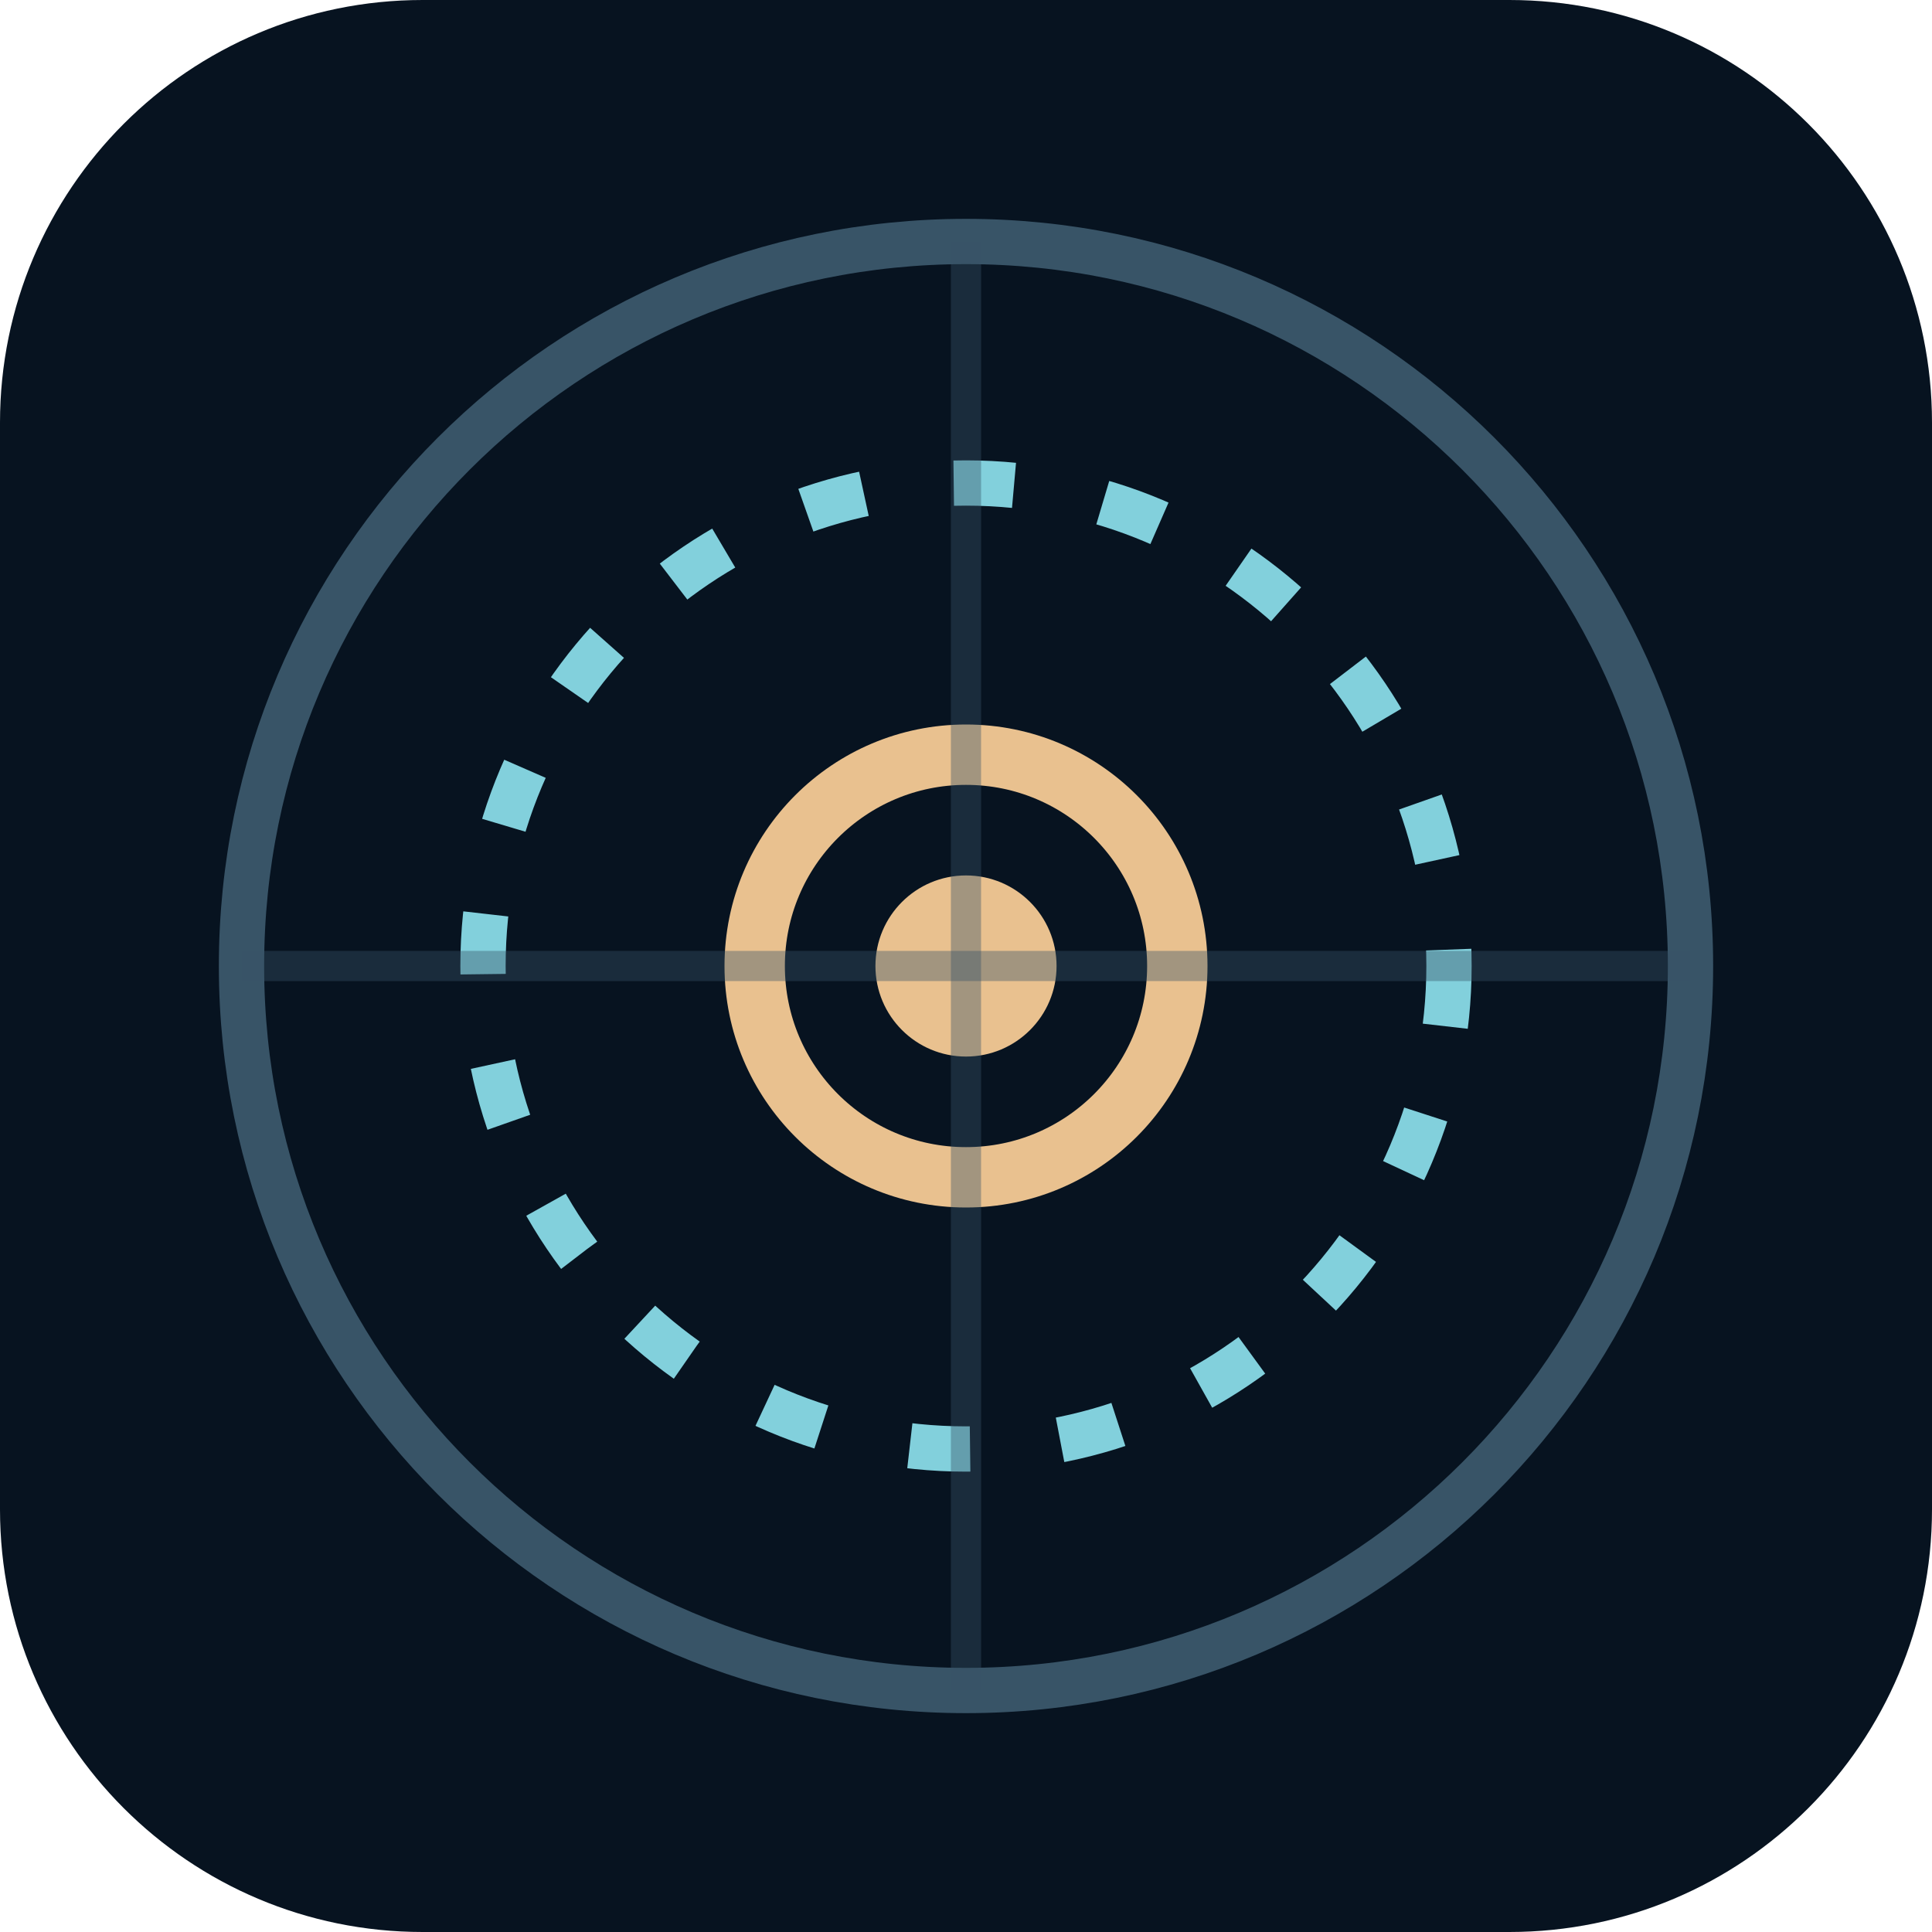
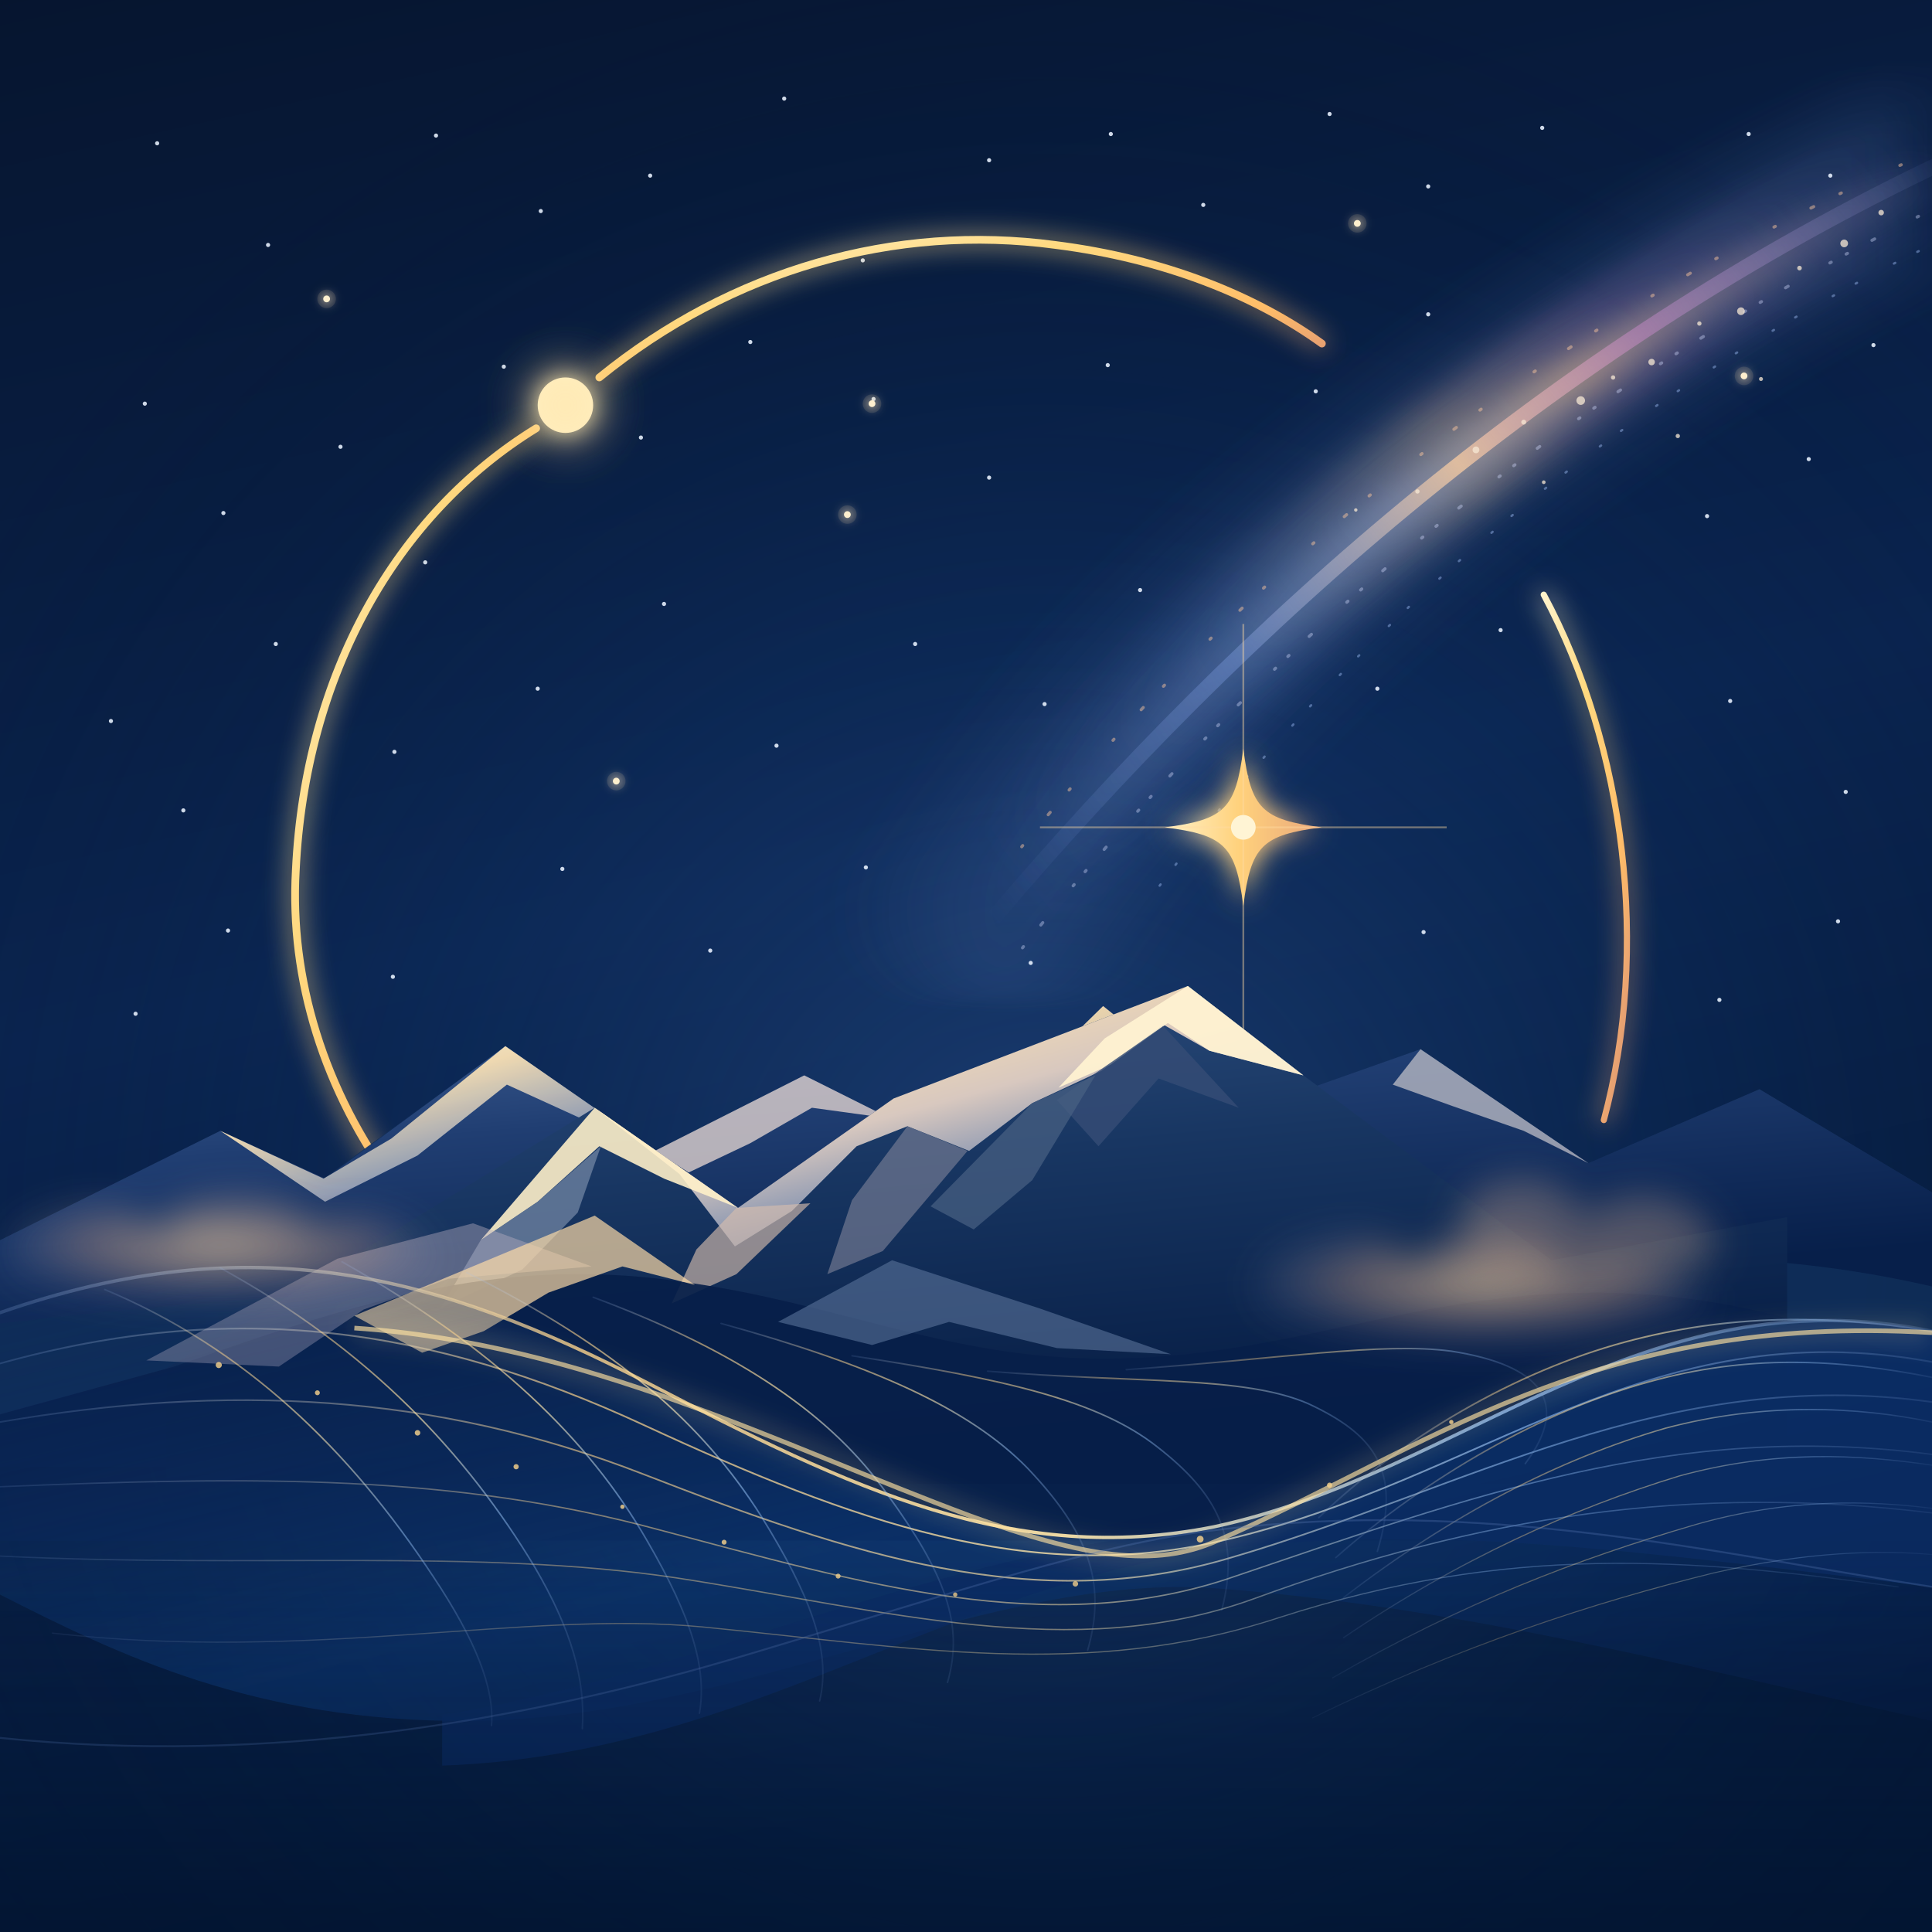
- <svg xmlns="http://www.w3.org/2000/svg" viewBox="0 0 64 64">
-   <rect width="64" height="64" rx="14" fill="#071320" />
-   <circle cx="32" cy="32" r="24" fill="none" stroke="#385467" stroke-width="1.5" />
-   <circle cx="32" cy="32" r="16" fill="none" stroke="#82d0dc" stroke-width="1.5" stroke-dasharray="2 3" />
-   <circle cx="32" cy="32" r="7" fill="none" stroke="#e9c18f" stroke-width="2" />
-   <circle cx="32" cy="32" r="3" fill="#e9c18f" />
-   <line x1="8" y1="32" x2="56" y2="32" stroke="#385467" stroke-width="1" stroke-opacity="0.4" />
-   <line x1="32" y1="8" x2="32" y2="56" stroke="#385467" stroke-width="1" stroke-opacity="0.4" />
+ <svg xmlns="http://www.w3.org/2000/svg" xmlns:xlink="http://www.w3.org/1999/xlink" width="1254" height="1254" viewBox="0 0 1254 1254" role="img" aria-labelledby="title desc">
+   <defs>
+     <linearGradient id="sky" x1="0" y1="0" x2="0.22" y2="1">
+       <stop offset="0" stop-color="#06152f" />
+       <stop offset="0.52" stop-color="#0a2450" />
+       <stop offset="1" stop-color="#031735" />
+     </linearGradient>
+     <radialGradient id="skyGlow" cx="54%" cy="63%" r="66%">
+       <stop offset="0" stop-color="#315d9e" stop-opacity=".48" />
+       <stop offset=".48" stop-color="#123669" stop-opacity=".28" />
+       <stop offset="1" stop-color="#00112b" stop-opacity="0" />
+     </radialGradient>
+     <linearGradient id="galaxy" x1="0" y1="0" x2="1" y2="0">
+       <stop offset="0" stop-color="#6f8fce" stop-opacity="0" />
+       <stop offset=".28" stop-color="#83a3e8" stop-opacity=".44" />
+       <stop offset=".52" stop-color="#ffd0a3" stop-opacity=".88" />
+       <stop offset=".7" stop-color="#c789c9" stop-opacity=".6" />
+       <stop offset="1" stop-color="#8aa8e7" stop-opacity="0" />
+     </linearGradient>
+     <linearGradient id="galaxyCore" x1="0" y1="0" x2="1" y2="0">
+       <stop offset="0" stop-color="#9dbbf6" stop-opacity="0" />
+       <stop offset=".45" stop-color="#c8d8ff" stop-opacity=".6" />
+       <stop offset=".63" stop-color="#ffd19a" stop-opacity=".85" />
+       <stop offset="1" stop-color="#b694e1" stop-opacity="0" />
+     </linearGradient>
+     <linearGradient id="gold" x1="0" y1="0" x2="1" y2="1">
+       <stop offset="0" stop-color="#fff3cc" />
+       <stop offset=".34" stop-color="#ffd980" />
+       <stop offset=".7" stop-color="#ffbd69" />
+       <stop offset="1" stop-color="#d88f76" />
+     </linearGradient>
+     <linearGradient id="goldSoft" x1="0" y1="0" x2="1" y2="0">
+       <stop offset="0" stop-color="#fff1c7" />
+       <stop offset=".48" stop-color="#ffd17b" />
+       <stop offset="1" stop-color="#e8a67b" />
+     </linearGradient>
+     <linearGradient id="backMountain" x1="0" y1="0" x2=".5" y2="1">
+       <stop offset="0" stop-color="#49699d" />
+       <stop offset=".42" stop-color="#203e72" />
+       <stop offset="1" stop-color="#071f4a" />
+     </linearGradient>
+     <linearGradient id="mainMountain" x1="0" y1="0" x2=".3" y2="1">
+       <stop offset="0" stop-color="#315384" />
+       <stop offset=".45" stop-color="#183662" />
+       <stop offset="1" stop-color="#051b42" />
+     </linearGradient>
+     <linearGradient id="snow" x1="0" y1="0" x2=".75" y2="1">
+       <stop offset="0" stop-color="#fff4d8" />
+       <stop offset=".23" stop-color="#ffe3ae" />
+       <stop offset=".52" stop-color="#d8c8bf" />
+       <stop offset=".76" stop-color="#7187ad" />
+       <stop offset="1" stop-color="#1d3b6d" />
+     </linearGradient>
+     <linearGradient id="snowBright" x1="0" y1="0" x2=".8" y2="1">
+       <stop offset="0" stop-color="#fff7df" />
+       <stop offset=".36" stop-color="#ffe5b5" />
+       <stop offset=".7" stop-color="#9ca6ba" />
+       <stop offset="1" stop-color="#304a76" />
+     </linearGradient>
+     <linearGradient id="meshFill" x1="0" y1="0" x2="1" y2="1">
+       <stop offset="0" stop-color="#102c5c" stop-opacity=".05" />
+       <stop offset=".52" stop-color="#0d3a79" stop-opacity=".58" />
+       <stop offset="1" stop-color="#051a40" stop-opacity=".76" />
+     </linearGradient>
+     <linearGradient id="meshLine" x1="0" y1="0" x2="1" y2="0">
+       <stop offset="0" stop-color="#9abdf7" stop-opacity=".18" />
+       <stop offset=".3" stop-color="#f9d18b" stop-opacity=".8" />
+       <stop offset=".55" stop-color="#ffe7ab" stop-opacity=".92" />
+       <stop offset=".78" stop-color="#97c4fa" stop-opacity=".72" />
+       <stop offset="1" stop-color="#87a9df" stop-opacity=".18" />
+     </linearGradient>
+     <linearGradient id="bottomFade" x1="0" y1="0" x2="0" y2="1">
+       <stop offset="0" stop-color="#061c43" stop-opacity="0" />
+       <stop offset="1" stop-color="#02132f" stop-opacity=".58" />
+     </linearGradient>
+     <radialGradient id="warmCloud" cx="50%" cy="45%" r="58%">
+       <stop offset="0" stop-color="#ffdca7" stop-opacity=".84" />
+       <stop offset=".58" stop-color="#eeb38e" stop-opacity=".38" />
+       <stop offset="1" stop-color="#7194d2" stop-opacity="0" />
+     </radialGradient>
+     <filter id="blur12" x="-40%" y="-40%" width="180%" height="180%">
+       <feGaussianBlur stdDeviation="12" />
+     </filter>
+     <filter id="blur24" x="-50%" y="-50%" width="200%" height="200%">
+       <feGaussianBlur stdDeviation="24" />
+     </filter>
+     <filter id="glow" x="-60%" y="-60%" width="220%" height="220%">
+       <feGaussianBlur in="SourceGraphic" stdDeviation="8" result="blur" />
+       <feMerge>
+         <feMergeNode in="blur" />
+         <feMergeNode in="SourceGraphic" />
+       </feMerge>
+     </filter>
+     <filter id="starGlow" x="-300%" y="-300%" width="600%" height="600%">
+       <feGaussianBlur in="SourceGraphic" stdDeviation="3" result="blur" />
+       <feMerge>
+         <feMergeNode in="blur" />
+         <feMergeNode in="SourceGraphic" />
+       </feMerge>
+     </filter>
+     <path id="fourPoint" d="M0-51 C5-12 12-5 51 0 C12 5 5 12 0 51 C-5 12-12 5-51 0 C-12-5-5-12 0-51Z" />
+     <g id="tinyStar">
+       <circle cx="0" cy="0" r="1.35" fill="#eaf2ff" />
+     </g>
+     <g id="smallStar">
+       <circle cx="0" cy="0" r="2.2" fill="#fff3d4" />
+       <circle cx="0" cy="0" r="6" fill="#f4d5a3" opacity=".12" />
+     </g>
+   </defs>
+   <rect width="1254" height="1254" fill="url(#sky)" />
+   <rect width="1254" height="1254" fill="url(#skyGlow)" />
+   <g transform="rotate(-38 945 285)" fill="none" stroke-linecap="round">
+     <path d="M525 345 C735 275 1030 270 1320 340" stroke="#6e8dcc" stroke-opacity=".14" stroke-width="124" filter="url(#blur24)" />
+     <path d="M530 345 C750 285 1030 270 1320 340" stroke="url(#galaxy)" stroke-width="79" stroke-opacity=".36" filter="url(#blur12)" />
+     <path d="M520 350 C755 285 1030 278 1328 343" stroke="url(#galaxyCore)" stroke-width="29" stroke-opacity=".56" filter="url(#blur12)" />
+     <path d="M518 345 C760 295 1040 275 1322 342" stroke="url(#galaxy)" stroke-width="10" stroke-opacity=".82" />
+     <path d="M520 372 C770 312 1020 300 1314 365" stroke="#d5ddff" stroke-width="2" stroke-opacity=".38" stroke-dasharray="1 18 2 31 1 11" />
+     <path d="M560 320 C790 267 1035 262 1288 324" stroke="#f9c59c" stroke-width="2" stroke-opacity=".48" stroke-dasharray="1 26 2 19 1 42" />
+     <path d="M615 395 C820 340 1052 326 1285 380" stroke="#a8c6ff" stroke-width="1.5" stroke-opacity=".42" stroke-dasharray="1 16 1 27" />
+   </g>
+   <g fill="#f7e8d4" opacity=".75">
+     <circle cx="958" cy="292" r="2.2" />
+     <circle cx="989" cy="274" r="1.6" />
+     <circle cx="1026" cy="260" r="2.8" />
+     <circle cx="1047" cy="245" r="1.4" />
+     <circle cx="1072" cy="235" r="2.1" />
+     <circle cx="1103" cy="210" r="1.4" />
+     <circle cx="1130" cy="202" r="2.5" />
+     <circle cx="1168" cy="174" r="1.5" />
+     <circle cx="1197" cy="158" r="2.5" />
+     <circle cx="1221" cy="138" r="1.8" />
+     <circle cx="880" cy="331" r="1.1" />
+     <circle cx="920" cy="319" r="1.4" />
+     <circle cx="1002" cy="313" r="1.2" />
+     <circle cx="1089" cy="283" r="1.4" />
+     <circle cx="1143" cy="246" r="1.3" />
+   </g>
+   <g opacity=".88">
+     <use xlink:href="#tinyStar" x="102" y="93" />
+     <use xlink:href="#tinyStar" x="174" y="159" />
+     <use xlink:href="#tinyStar" x="283" y="88" />
+     <use xlink:href="#tinyStar" x="351" y="137" />
+     <use xlink:href="#tinyStar" x="422" y="114" />
+     <use xlink:href="#tinyStar" x="509" y="64" />
+     <use xlink:href="#tinyStar" x="560" y="169" />
+     <use xlink:href="#tinyStar" x="642" y="104" />
+     <use xlink:href="#tinyStar" x="721" y="87" />
+     <use xlink:href="#tinyStar" x="781" y="133" />
+     <use xlink:href="#tinyStar" x="863" y="74" />
+     <use xlink:href="#tinyStar" x="927" y="121" />
+     <use xlink:href="#tinyStar" x="1001" y="83" />
+     <use xlink:href="#tinyStar" x="1135" y="87" />
+     <use xlink:href="#tinyStar" x="1188" y="114" />
+     <use xlink:href="#tinyStar" x="1216" y="224" />
+     <use xlink:href="#tinyStar" x="94" y="262" />
+     <use xlink:href="#tinyStar" x="145" y="333" />
+     <use xlink:href="#tinyStar" x="221" y="290" />
+     <use xlink:href="#tinyStar" x="276" y="365" />
+     <use xlink:href="#tinyStar" x="327" y="238" />
+     <use xlink:href="#tinyStar" x="416" y="284" />
+     <use xlink:href="#tinyStar" x="487" y="222" />
+     <use xlink:href="#tinyStar" x="567" y="259" />
+     <use xlink:href="#tinyStar" x="642" y="310" />
+     <use xlink:href="#tinyStar" x="719" y="237" />
+     <use xlink:href="#tinyStar" x="854" y="254" />
+     <use xlink:href="#tinyStar" x="927" y="204" />
+     <use xlink:href="#tinyStar" x="1108" y="335" />
+     <use xlink:href="#tinyStar" x="1174" y="298" />
+     <use xlink:href="#tinyStar" x="72" y="468" />
+     <use xlink:href="#tinyStar" x="119" y="526" />
+     <use xlink:href="#tinyStar" x="179" y="418" />
+     <use xlink:href="#tinyStar" x="256" y="488" />
+     <use xlink:href="#tinyStar" x="349" y="447" />
+     <use xlink:href="#tinyStar" x="431" y="392" />
+     <use xlink:href="#tinyStar" x="504" y="484" />
+     <use xlink:href="#tinyStar" x="594" y="418" />
+     <use xlink:href="#tinyStar" x="678" y="457" />
+     <use xlink:href="#tinyStar" x="740" y="383" />
+     <use xlink:href="#tinyStar" x="894" y="447" />
+     <use xlink:href="#tinyStar" x="974" y="409" />
+     <use xlink:href="#tinyStar" x="1123" y="455" />
+     <use xlink:href="#tinyStar" x="1198" y="514" />
+     <use xlink:href="#tinyStar" x="88" y="658" />
+     <use xlink:href="#tinyStar" x="148" y="604" />
+     <use xlink:href="#tinyStar" x="255" y="634" />
+     <use xlink:href="#tinyStar" x="365" y="564" />
+     <use xlink:href="#tinyStar" x="461" y="617" />
+     <use xlink:href="#tinyStar" x="562" y="563" />
+     <use xlink:href="#tinyStar" x="669" y="625" />
+     <use xlink:href="#tinyStar" x="924" y="605" />
+     <use xlink:href="#tinyStar" x="1116" y="649" />
+     <use xlink:href="#tinyStar" x="1193" y="598" />
+   </g>
+   <g filter="url(#starGlow)">
+     <use xlink:href="#smallStar" x="212" y="194" />
+     <use xlink:href="#smallStar" x="566" y="262" />
+     <use xlink:href="#smallStar" x="550" y="334" />
+     <use xlink:href="#smallStar" x="881" y="145" />
+     <use xlink:href="#smallStar" x="400" y="507" />
+     <use xlink:href="#smallStar" x="1132" y="244" />
+   </g>
+   <g fill="none" stroke="url(#gold)" stroke-linecap="round" filter="url(#glow)">
+     <path d="M389 245 C475 175 581 145 685 159 C756 168 815 192 858 223" stroke-width="5" />
+     <path d="M1002 386 C1055 485 1071 616 1041 727" stroke-width="4" />
+     <path d="M257 771 C210 708 188 635 192 565 C198 438 257 334 348 278" stroke-width="5" />
+   </g>
+   <g filter="url(#glow)">
+     <circle cx="367" cy="263" r="18" fill="#fff0c5" />
+     <circle cx="367" cy="263" r="28" fill="#ffd681" opacity=".22" filter="url(#blur12)" />
+   </g>
+   <g transform="translate(807 537)">
+     <use xlink:href="#fourPoint" fill="#ffd79b" opacity=".32" filter="url(#blur12)" />
+     <use xlink:href="#fourPoint" fill="url(#goldSoft)" filter="url(#glow)" />
+     <path d="M-132 0 H132 M0-132 V132" stroke="#ffdca2" stroke-width="1.2" opacity=".42" />
+     <circle r="8" fill="#fff4d4" />
+   </g>
+   <g>
+     <path d="M0 805 L143 734 L210 765 L328 679 L426 747 L522 698 L620 747 L716 653 L803 723 L922 681 L1031 755 L1142 707 L1254 774 V952 H0Z" fill="#102e5a" opacity=".84" />
+     <path d="M0 805 L143 734 L211 765 L328 679 L426 747 L522 698 L620 747 L716 653 L803 723 L922 681 L1031 755 L1142 707 L1254 774 L1254 835 C1080 795 947 831 790 835 C605 840 375 815 0 859Z" fill="url(#backMountain)" />
+     <path d="M143 734 L210 765 L254 739 L328 679 L426 747 L386 730 L329 704 L271 750 L211 780Z" fill="url(#snowBright)" opacity=".92" />
+     <path d="M425 747 L522 698 L620 747 L578 726 L527 719 L487 742 L447 761Z" fill="#e1d4d0" opacity=".78" />
+     <path d="M620 747 L716 653 L803 723 L760 705 L716 683 L681 724 L649 757Z" fill="url(#snow)" opacity=".91" />
+     <path d="M922 681 L1031 755 L989 734 L943 718 L904 704Z" fill="#c5c3ca" opacity=".72" />
+     <path d="M160 858 L386 719 L479 784 L580 713 L771 640 L846 698 L1007 818 L1160 790 V963 H108 L108 888Z" fill="url(#mainMountain)" />
+     <path d="M386 719 L479 784 L580 713 L771 640 L846 698 L785 682 L755 665 L715 695 L670 716 L629 747 L589 731 L556 744 L514 786 L477 809 L441 762Z" fill="url(#snow)" />
+     <path d="M771 640 L846 698 L785 682 L758 664 L721 691 L687 706 L717 674Z" fill="#fff2d1" opacity=".94" />
+     <path d="M755 666 L804 719 L752 700 L713 744 L686 714Z" fill="#344c75" opacity=".82" />
+     <path d="M670 716 L711 698 L670 766 L632 798 L604 783Z" fill="#496183" opacity=".7" />
+     <path d="M589 731 L628 747 L573 812 L537 827 L553 779Z" fill="#7d8197" opacity=".62" />
+     <path d="M478 784 L526 781 L478 827 L436 846 L452 811Z" fill="#d6bdad" opacity=".64" />
+     <path d="M386 719 L479 784 L431 765 L389 744 L349 780 L312 805Z" fill="#fff0c9" opacity=".89" />
+     <path d="M312 805 L349 780 L390 744 L375 787 L339 824 L286 849Z" fill="#7285a3" opacity=".74" />
+     <path d="M113 887 C241 842 330 814 450 833 C538 846 606 876 690 881 C820 889 911 838 1038 839 C1132 840 1197 866 1254 888 V1000 H0 V918Z" fill="#071e49" opacity=".92" />
+     <path d="M95 883 L219 817 L307 794 L384 822 L291 830 L236 850 L181 887Z" fill="#b8aec0" opacity=".42" />
+     <path d="M230 854 L386 789 L451 834 L404 822 L356 839 L314 864 L274 878Z" fill="#ffdca7" opacity=".68" />
+     <path d="M505 858 L579 818 L674 849 L760 879 L686 875 L616 858 L566 873Z" fill="#5e789e" opacity=".56" />
+   </g>
+   <g opacity=".76">
+     <path d="M0 807 C38 776 77 779 102 799 C123 771 178 765 206 797 C237 780 275 794 285 823 C238 850 158 849 0 846Z" fill="url(#warmCloud)" filter="url(#blur12)" />
+     <path d="M816 825 C847 786 899 795 918 822 C944 787 1004 792 1019 827 C1054 802 1105 823 1112 852 C1032 884 924 875 816 862Z" fill="url(#warmCloud)" filter="url(#blur12)" />
+     <path d="M948 782 C979 754 1017 764 1028 790 C1060 763 1110 780 1115 812 C1080 837 1017 835 954 822Z" fill="#f7c59c" opacity=".38" filter="url(#blur12)" />
+   </g>
+   <g fill="url(#meshFill)" stroke="none">
+     <path d="M0 852 C163 795 286 827 421 898 C550 965 658 1019 788 991 C951 956 1062 826 1254 864 V1117 C1076 1077 944 1043 790 1031 C642 1020 486 1115 305 1117 C165 1118 75 1073 0 1035Z" />
+     <path d="M287 1113 C448 1088 603 1008 788 991 C969 974 1074 826 1254 864 V1030 C1064 1007 933 989 798 1005 C614 1027 486 1139 287 1146Z" fill="#0a2c62" opacity=".76" />
+   </g>
+   <g fill="none" stroke="url(#meshLine)" stroke-linecap="round">
+     <path d="M0 852 C164 795 284 827 421 898 C552 966 658 1017 788 991 C951 956 1065 826 1254 864" stroke-width="2.2" />
+     <path d="M0 885 C151 843 280 861 418 925 C554 988 669 1029 793 1000 C963 961 1069 850 1254 884" stroke-width="1.1" opacity=".86" />
+     <path d="M0 923 C147 898 282 904 418 957 C552 1009 672 1049 799 1011 C950 967 1081 886 1254 910" stroke-width="1.05" opacity=".74" />
+     <path d="M0 965 C167 958 295 957 428 993 C557 1027 682 1065 802 1023 C953 972 1086 922 1254 944" stroke-width=".9" opacity=".62" />
+     <path d="M0 1010 C165 1018 310 1005 438 1024 C575 1045 696 1080 813 1038 C960 984 1098 963 1254 982" stroke-width=".85" opacity=".54" />
+     <path d="M34 1060 C202 1079 341 1045 456 1056 C590 1069 705 1091 830 1050 C979 1002 1095 1011 1232 1030" stroke-width=".75" opacity=".46" />
+     <path d="M68 837 C159 875 227 941 281 1023 C309 1065 321 1096 319 1120" stroke-width="1" opacity=".66" />
+     <path d="M143 823 C240 876 303 944 347 1017 C371 1058 380 1090 378 1122" stroke-width="1" opacity=".7" />
+     <path d="M222 819 C321 875 382 934 420 1000 C449 1050 459 1083 454 1112" stroke-width="1" opacity=".72" />
+     <path d="M303 826 C401 875 456 924 494 984 C525 1034 540 1071 532 1104" stroke-width="1" opacity=".74" />
+     <path d="M385 842 C482 878 541 920 576 970 C613 1021 626 1054 615 1092" stroke-width="1" opacity=".73" />
+     <path d="M468 859 C566 886 629 914 667 953 C705 993 719 1026 706 1071" stroke-width="1" opacity=".67" />
+     <path d="M553 880 C652 895 713 909 751 939 C791 970 805 999 793 1045" stroke-width="1" opacity=".61" />
+     <path d="M641 890 C741 898 807 893 849 911 C892 931 910 954 894 1007" stroke-width="1" opacity=".54" />
+     <path d="M731 889 C831 882 897 871 942 877 C1000 886 1020 910 990 950" stroke-width="1" opacity=".5" />
+     <path d="M856 985 C910 933 984 890 1055 871 C1122 853 1186 853 1254 864" stroke-width="1.05" opacity=".64" />
+     <path d="M867 1011 C927 958 1001 916 1070 897 C1134 879 1193 882 1254 894" stroke-width=".95" opacity=".59" />
+     <path d="M872 1037 C942 983 1012 947 1081 927 C1145 910 1206 913 1254 923" stroke-width=".85" opacity=".54" />
+     <path d="M872 1063 C947 1012 1021 979 1090 958 C1152 941 1206 944 1254 951" stroke-width=".75" opacity=".48" />
+     <path d="M865 1089 C950 1040 1024 1012 1099 990 C1161 972 1214 974 1254 979" stroke-width=".7" opacity=".42" />
+     <path d="M852 1115 C948 1068 1035 1040 1112 1021 C1173 1007 1220 1006 1254 1009" stroke-width=".65" opacity=".36" />
+   </g>
+   <path d="M230 862 C380 872 506 938 630 984 C704 1011 750 1018 790 1000 C925 941 1034 852 1254 865" fill="none" stroke="#ffe2a1" stroke-width="3" opacity=".68" filter="url(#glow)" />
+   <path d="M0 1128 C176 1146 341 1117 485 1074 C629 1031 712 1002 790 993 C964 972 1111 1008 1254 1030" fill="none" stroke="#5879b3" stroke-width="1.2" opacity=".32" />
+   <g fill="#f5d18b" opacity=".82">
+     <circle cx="142" cy="886" r="2" />
+     <circle cx="206" cy="904" r="1.6" />
+     <circle cx="271" cy="930" r="1.8" />
+     <circle cx="335" cy="952" r="1.7" />
+     <circle cx="404" cy="978" r="1.4" />
+     <circle cx="470" cy="1001" r="1.6" />
+     <circle cx="544" cy="1023" r="1.6" />
+     <circle cx="620" cy="1035" r="1.4" />
+     <circle cx="698" cy="1028" r="1.8" />
+     <circle cx="779" cy="999" r="2.2" />
+     <circle cx="863" cy="964" r="1.7" />
+     <circle cx="942" cy="923" r="1.4" />
+   </g>
+   <rect y="1010" width="1254" height="244" fill="url(#bottomFade)" />
</svg>
